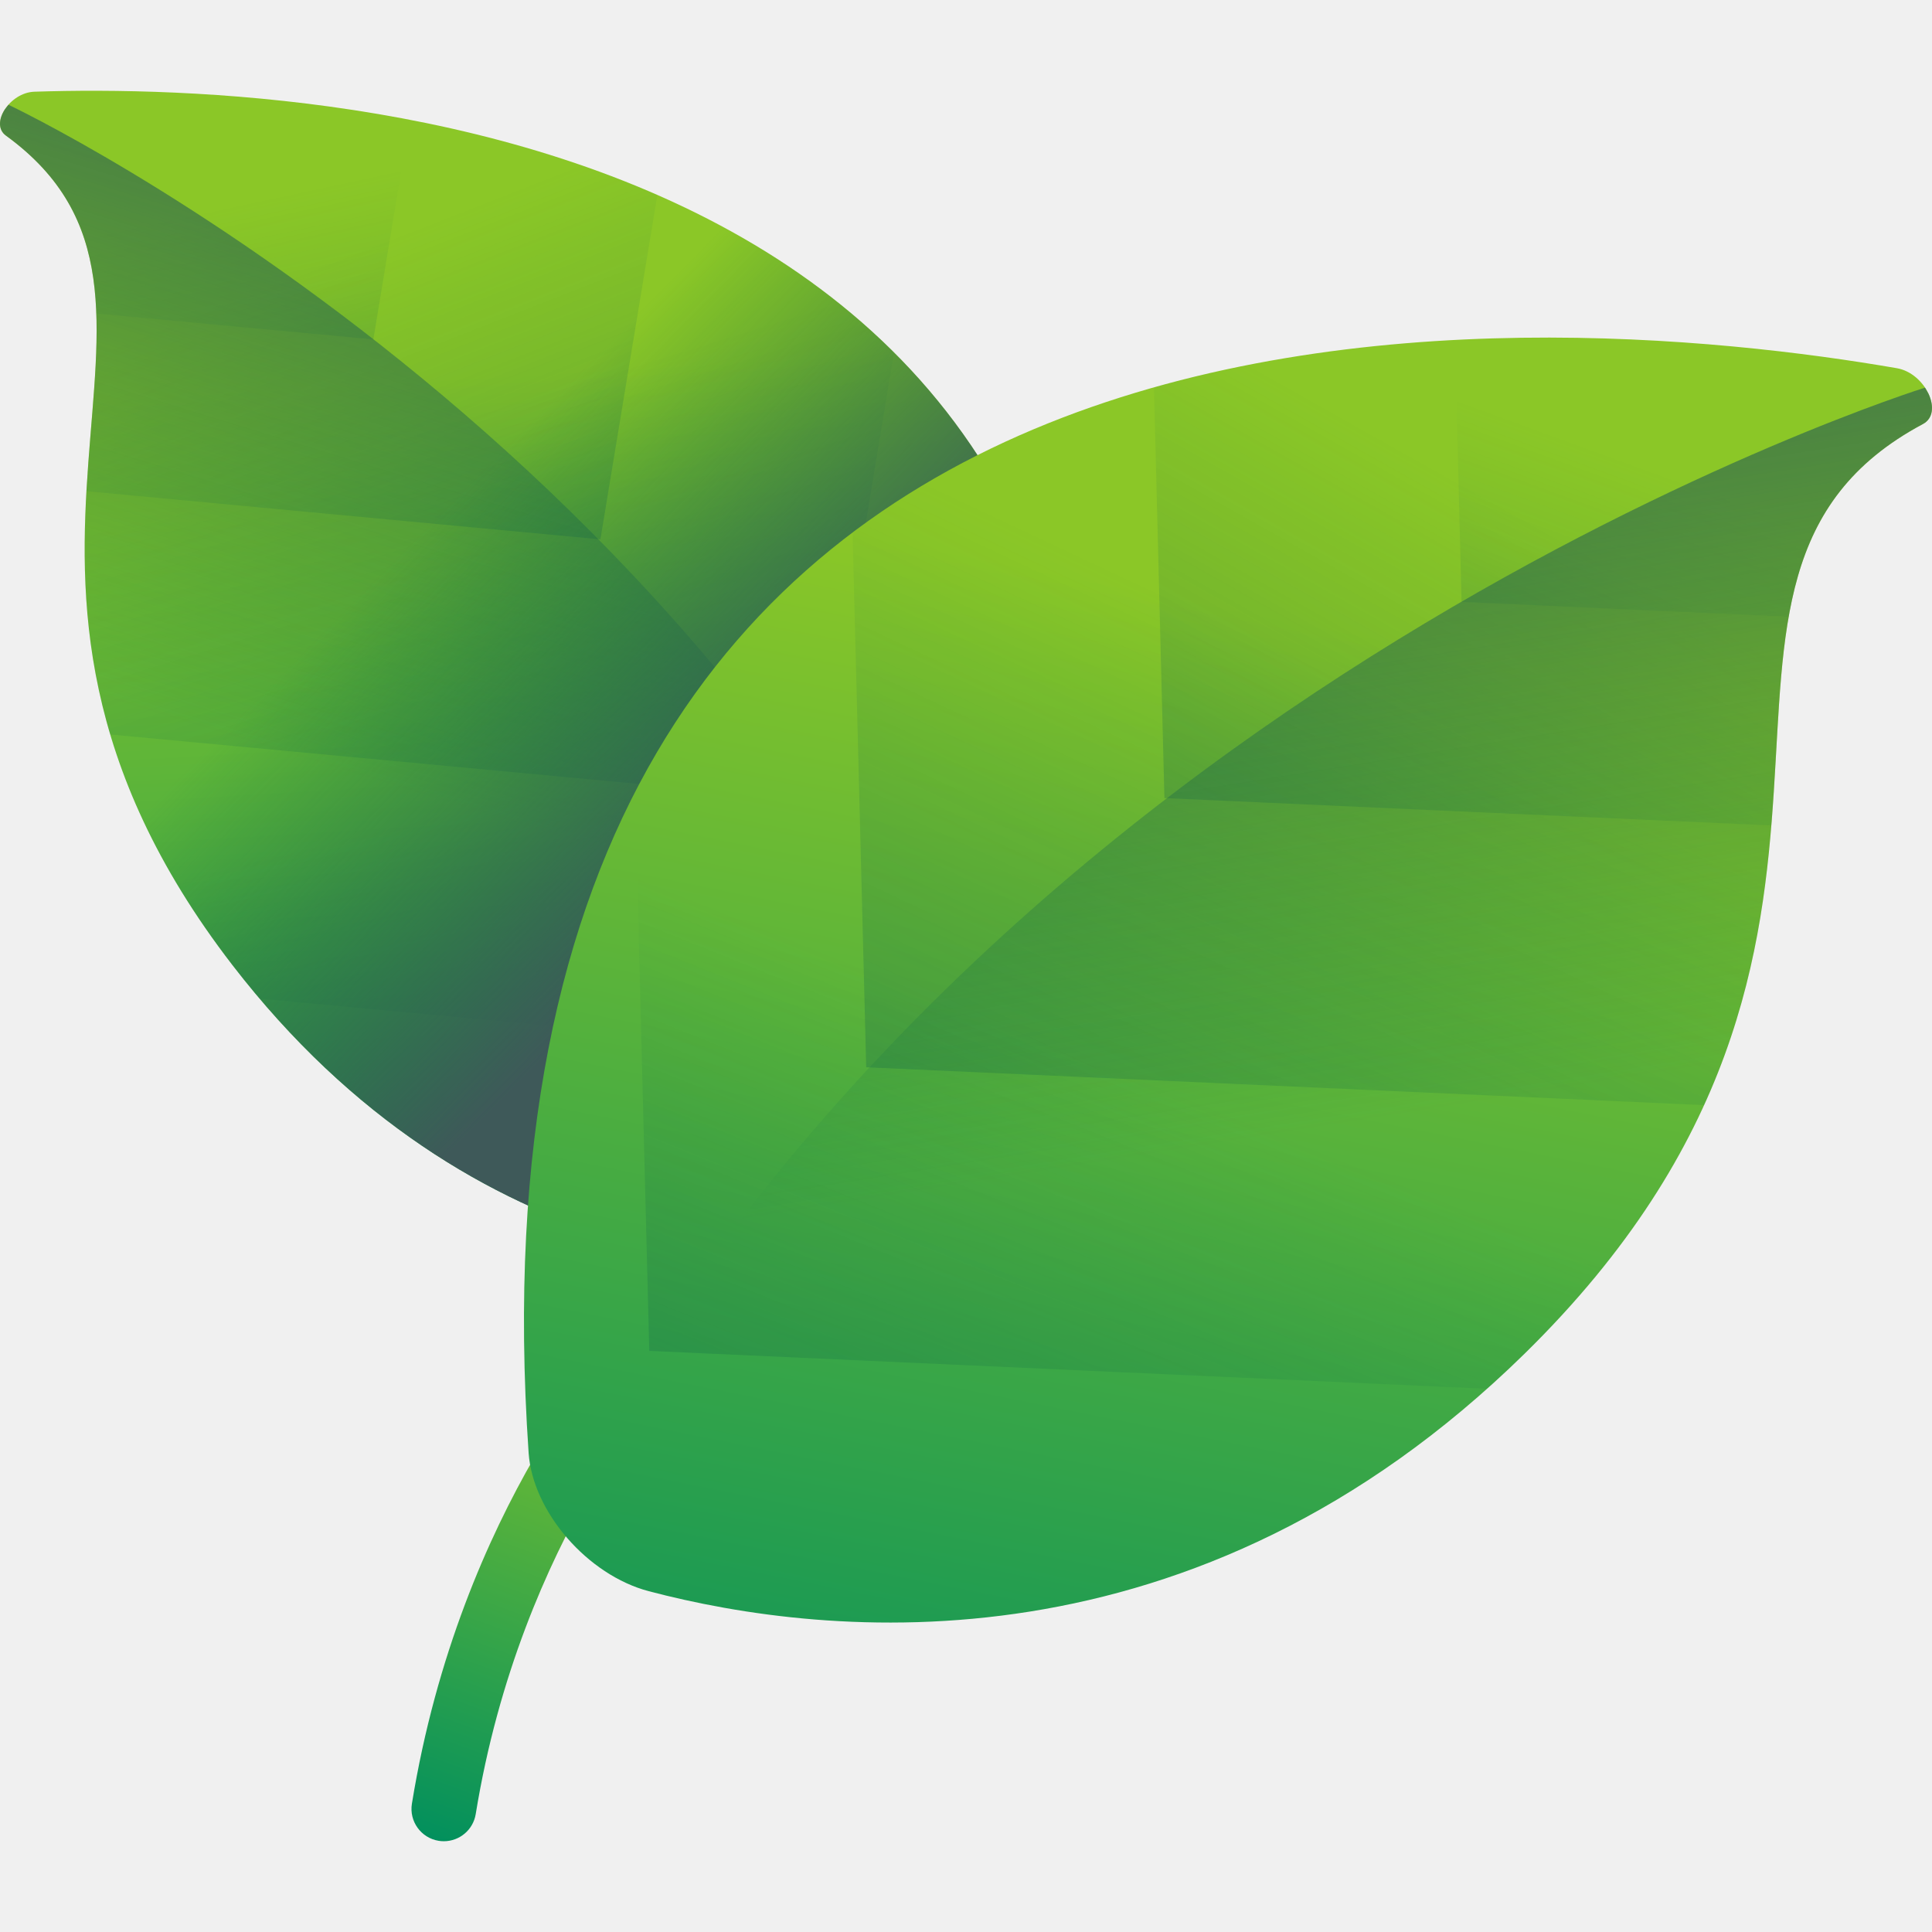
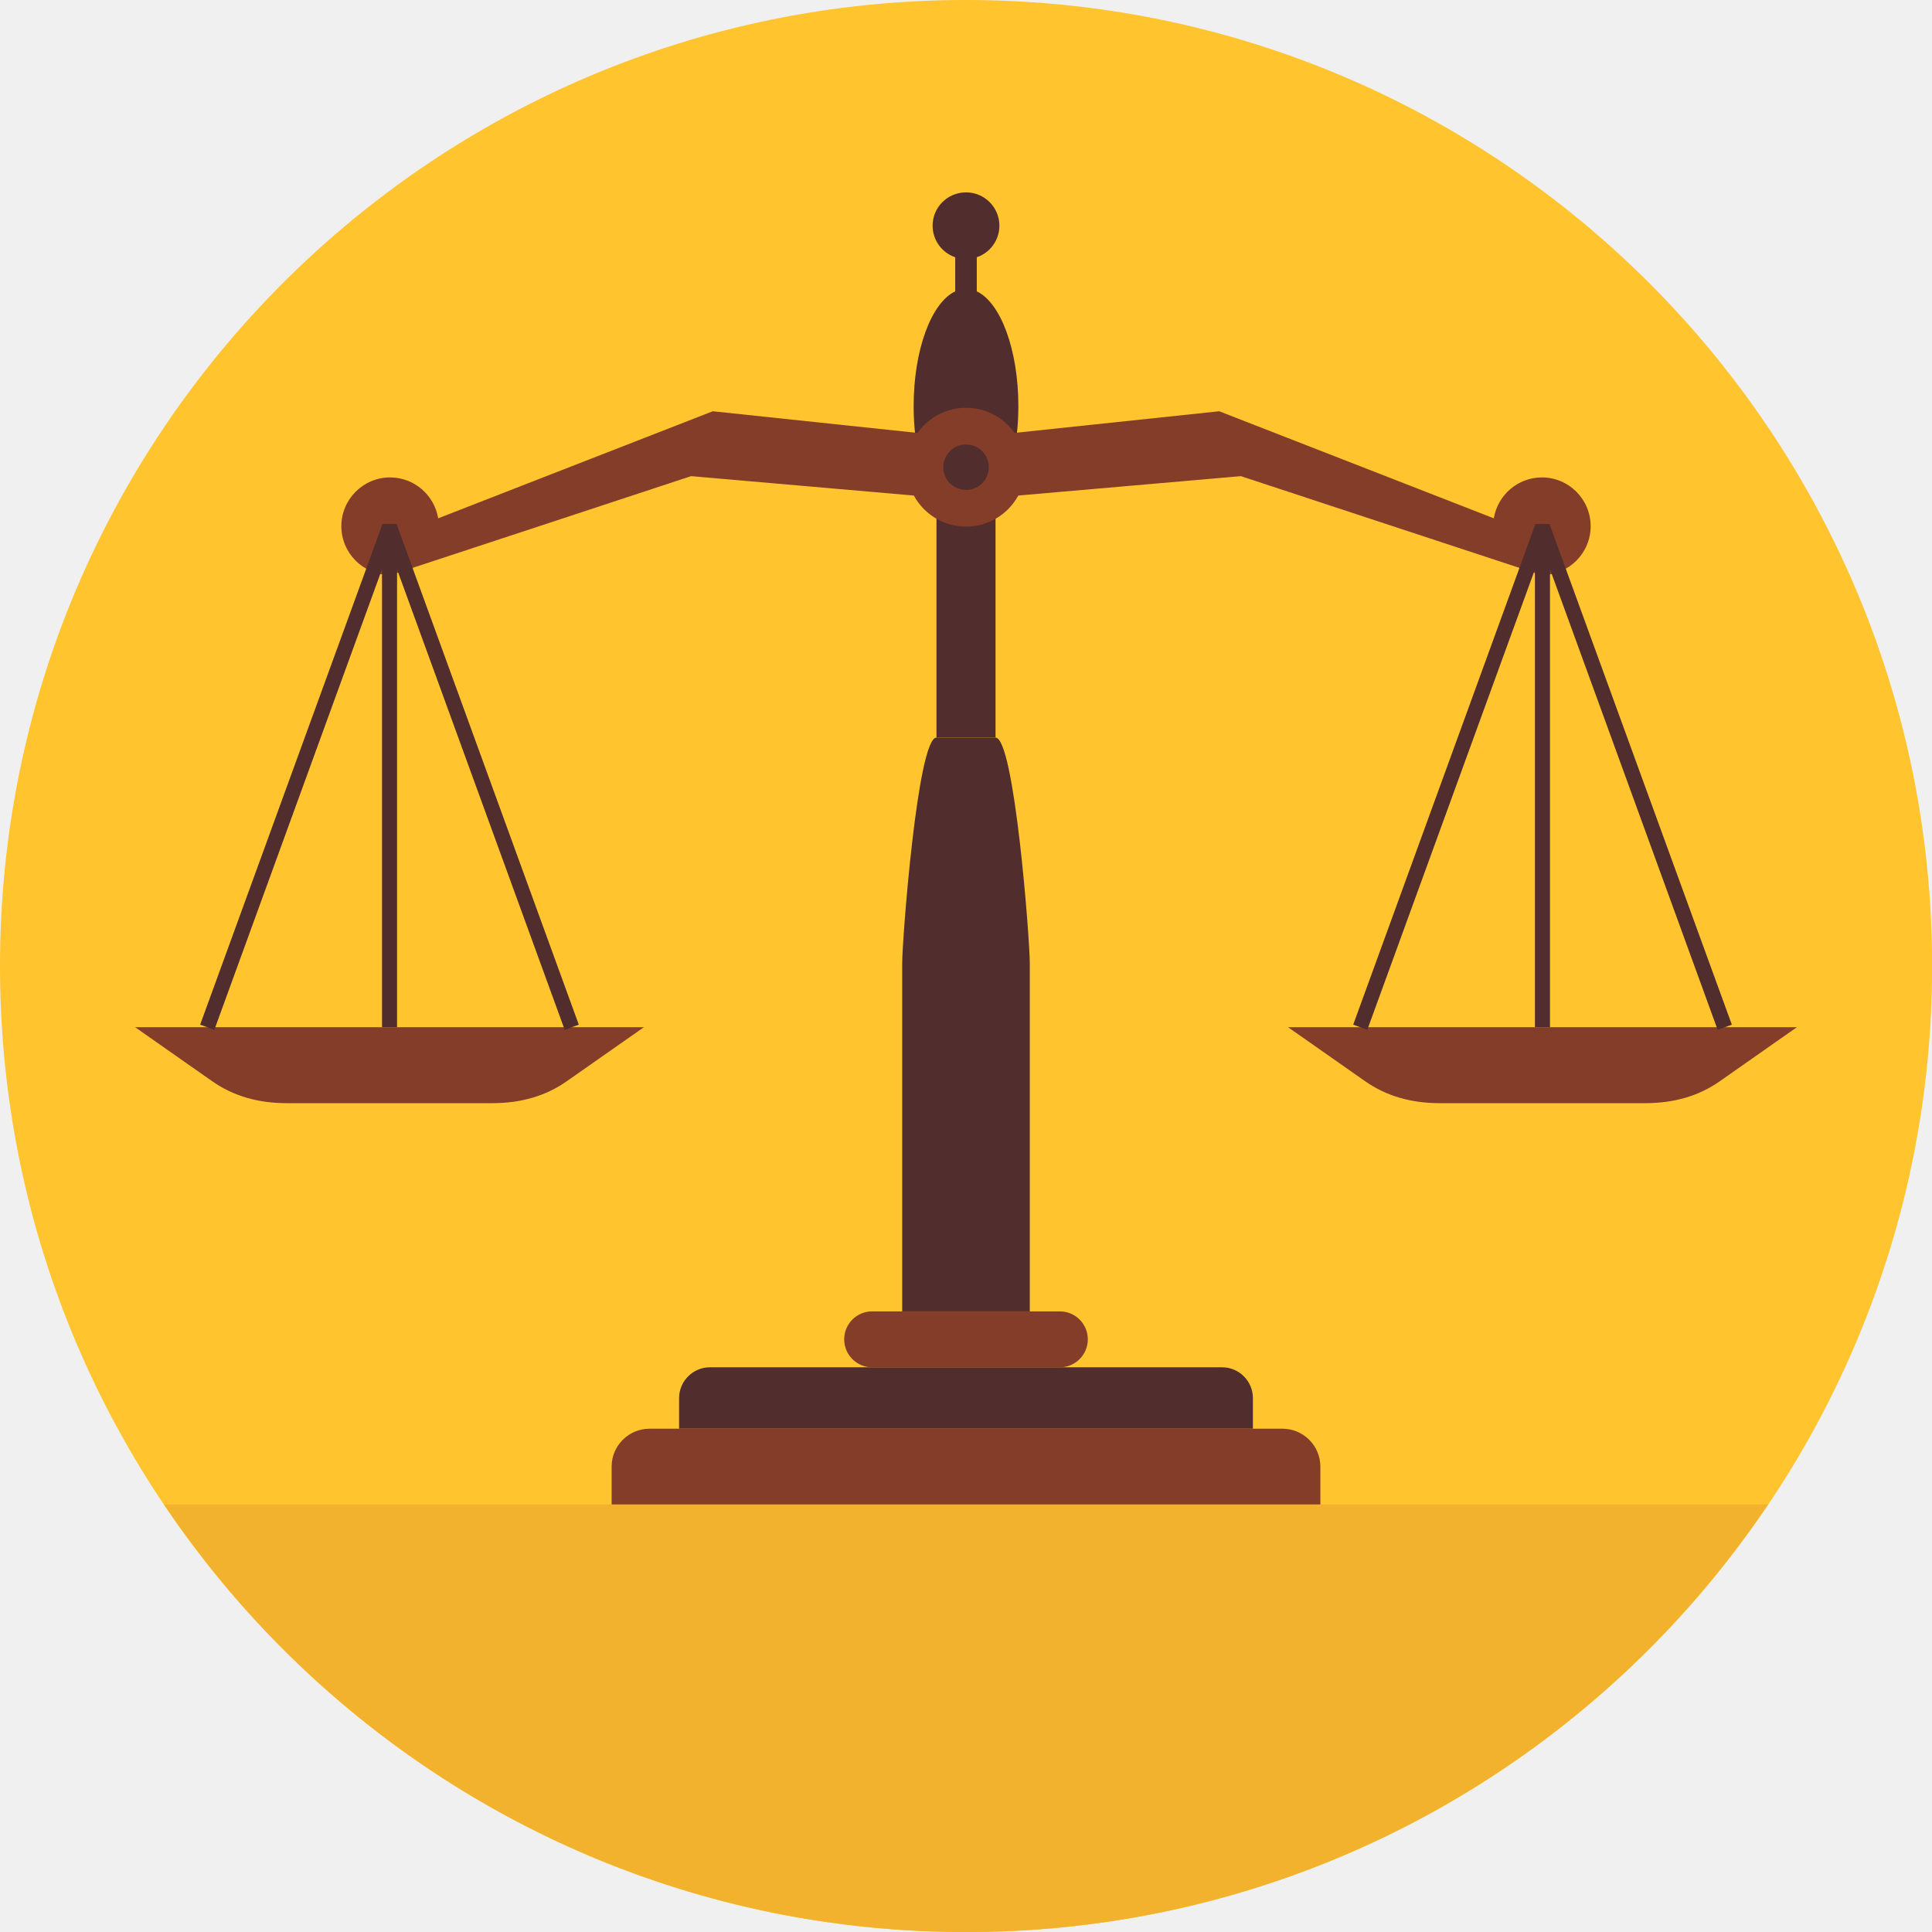
<svg xmlns="http://www.w3.org/2000/svg" width="60" height="60" viewBox="0 0 60 60" fill="none">
-   <path d="M33.679 46.638C33.724 46.644 33.771 46.647 33.818 46.645C34.289 46.635 34.662 46.244 34.651 45.773C34.47 37.805 30.94 32.787 30.79 32.577C30.515 32.194 29.982 32.106 29.599 32.38C29.217 32.655 29.128 33.187 29.402 33.57C29.437 33.62 32.777 38.399 32.945 45.812C32.955 46.236 33.272 46.581 33.679 46.638Z" fill="url(#paint0_linear_108_20)" />
-   <path d="M1.069 2.848C10.578 2.537 39.603 4.146 32.877 36.182C32.557 37.706 30.89 39.159 29.235 39.356C24.38 39.936 14.659 39.622 7.215 29.966C-2.348 17.562 7.2 9.31 0.184 4.211C-0.324 3.842 0.302 2.873 1.069 2.848Z" fill="url(#paint1_linear_108_20)" />
-   <path d="M8.066 31.013C7.78 30.676 7.495 30.33 7.215 29.966C-2.348 17.562 7.2 9.31 0.184 4.211C-0.324 3.842 0.303 2.873 1.069 2.848C8.385 2.609 27.253 3.509 32.502 18.529L30.096 33.074L8.066 31.013Z" fill="url(#paint2_linear_108_20)" />
-   <path d="M25.46 24.871L3.424 22.81C0.889 14.291 5.752 8.258 0.184 4.211C-0.324 3.842 0.303 2.873 1.069 2.848C6.882 2.658 19.99 3.187 27.763 10.947L25.46 24.871Z" fill="url(#paint3_linear_108_20)" />
-   <path d="M2.686 15.255L18.646 16.75L20.416 6.05C17.905 4.95 15.268 4.209 12.722 3.72C8.105 2.826 3.788 2.759 1.07 2.848C0.304 2.872 -0.323 3.842 0.182 4.211C2.307 5.756 2.915 7.586 2.99 9.736C3.053 11.385 2.8 13.221 2.686 15.255Z" fill="url(#paint4_linear_108_20)" />
-   <path d="M2.99 9.737L11.595 10.54L12.722 3.72C8.105 2.826 3.788 2.759 1.07 2.848C0.304 2.872 -0.323 3.842 0.182 4.211C2.307 5.756 2.915 7.586 2.99 9.737Z" fill="url(#paint5_linear_108_20)" />
-   <path d="M7.215 29.966C-2.348 17.562 7.2 9.31 0.184 4.211C-0.07 4.027 -0.04 3.692 0.149 3.4L0.263 3.254C0.263 3.254 23.942 14.406 32.03 37.792C31.318 38.613 30.274 39.232 29.235 39.356C24.38 39.936 14.659 39.622 7.215 29.966Z" fill="url(#paint6_linear_108_20)" />
-   <path d="M1.069 2.848C10.578 2.537 39.603 4.146 32.877 36.182C32.557 37.706 30.89 39.159 29.235 39.356C24.38 39.936 14.659 39.622 7.215 29.966C-2.348 17.562 7.2 9.31 0.184 4.211C-0.324 3.842 0.302 2.873 1.069 2.848Z" fill="url(#paint7_linear_108_20)" />
-   <path d="M13.784 57.181C13.731 57.181 13.676 57.177 13.622 57.168C13.075 57.079 12.703 56.563 12.792 56.016C14.297 46.758 19.227 41.482 19.436 41.262C19.818 40.86 20.454 40.843 20.856 41.225C21.258 41.607 21.274 42.242 20.893 42.644C20.844 42.696 16.174 47.725 14.774 56.338C14.694 56.831 14.268 57.181 13.784 57.181Z" fill="url(#paint8_linear_108_20)" />
-   <path d="M58.909 11.435C47.876 9.528 13.781 6.689 16.417 45.124C16.543 46.953 18.251 48.917 20.148 49.416C25.713 50.881 37.094 52.093 47.34 42.047C60.502 29.142 50.713 17.972 59.719 13.168C60.371 12.82 59.798 11.589 58.909 11.435Z" fill="url(#paint9_linear_108_20)" />
-   <path d="M46.178 43.13C46.566 42.783 46.954 42.426 47.34 42.047C60.502 29.142 50.713 17.972 59.719 13.168C60.371 12.82 59.798 11.589 58.909 11.435C50.42 9.968 28.28 7.953 19.722 24.608L20.164 41.953L46.178 43.13Z" fill="url(#paint10_linear_108_20)" />
-   <path d="M26.901 33.145L52.921 34.321C57.261 24.804 52.571 16.981 59.719 13.168C60.371 12.82 59.798 11.589 58.909 11.435C52.164 10.269 36.799 8.757 26.477 16.539L26.901 33.145Z" fill="url(#paint11_linear_108_20)" />
-   <path d="M55.009 25.635L36.162 24.785L35.837 12.026C38.943 11.151 42.137 10.715 45.184 10.559C50.711 10.267 55.754 10.89 58.908 11.435C59.797 11.587 60.37 12.82 59.721 13.168C56.994 14.624 55.987 16.659 55.551 19.153C55.21 21.064 55.206 23.246 55.009 25.635Z" fill="url(#paint12_linear_108_20)" />
-   <path d="M55.551 19.153L45.39 18.692L45.184 10.559C50.711 10.267 55.754 10.89 58.908 11.435C59.797 11.587 60.37 12.82 59.721 13.168C56.994 14.624 55.987 16.659 55.551 19.153Z" fill="url(#paint13_linear_108_20)" />
-   <path d="M47.34 42.047C60.502 29.142 50.713 17.972 59.719 13.168C60.045 12.994 60.065 12.599 59.892 12.229L59.783 12.039C59.783 12.039 30.369 21.193 17.143 47.139C17.84 48.212 18.956 49.103 20.148 49.416C25.713 50.881 37.094 52.093 47.34 42.047Z" fill="url(#paint14_linear_108_20)" />
+   <g clip-path="url(#clip0_223_5)">
+     <path d="M30.002 60.004C46.571 60.004 60.004 46.571 60.004 30.002C60.004 13.432 46.571 0 30.002 0C13.432 0 0 13.432 0 30.002C0 46.571 13.432 60.004 30.002 60.004Z" fill="#FFC42E" />
+     <path fill-rule="evenodd" clip-rule="evenodd" d="M54.909 46.721C49.522 54.732 40.379 60 30.002 60C19.621 60 10.478 54.732 5.091 46.721H54.909Z" fill="#F2B22E" />
+     <path fill-rule="evenodd" clip-rule="evenodd" d="M22.042 42.463H37.958C38.479 42.463 38.91 42.893 38.91 43.418V44.37H21.09V43.418C21.09 42.893 21.521 42.463 22.042 42.463Z" fill="#512D2D" />
+     <path fill-rule="evenodd" clip-rule="evenodd" d="M18.995 46.721H41.005V45.545C41.005 44.898 40.476 44.37 39.829 44.37H20.171C19.524 44.37 18.995 44.898 18.995 45.545V46.721Z" fill="#833D29" />
+     <path fill-rule="evenodd" clip-rule="evenodd" d="M31.981 40.726V29.908C31.981 29.17 31.503 22.907 30.917 22.907H29.083C28.497 22.907 28.019 29.17 28.019 29.908V40.726H31.981Z" fill="#512D2D" />
+     <path fill-rule="evenodd" clip-rule="evenodd" d="M30.917 22.907H29.083V15.62C28.656 14.965 28.374 13.861 28.374 12.613C28.374 10.858 28.927 9.396 29.665 9.049V7.989C29.256 7.851 28.963 7.464 28.963 7.008C28.963 6.437 29.427 5.974 30.002 5.974C30.573 5.974 31.037 6.437 31.037 7.008C31.037 7.464 30.744 7.851 30.335 7.989V9.049C31.073 9.396 31.626 10.858 31.626 12.613C31.626 13.861 31.344 14.965 30.917 15.62V22.907Z" fill="#512D2D" />
+     <path d="M32.914 40.726H27.085C26.606 40.726 26.217 41.115 26.217 41.594C26.217 42.074 26.606 42.463 27.085 42.463H32.914C33.394 42.463 33.783 42.074 33.783 41.594C33.783 41.115 33.394 40.726 32.914 40.726Z" fill="#833D29" />
+     <path fill-rule="evenodd" clip-rule="evenodd" d="M29.998 13.604L22.136 12.772L13.608 16.097C13.489 15.377 12.866 14.827 12.114 14.827C11.278 14.827 10.601 15.507 10.601 16.343C10.601 17.175 11.278 17.856 12.114 17.856V17.866C15.218 16.843 18.351 15.815 21.463 14.787L29.901 15.522L29.897 15.54L29.998 15.533L30.103 15.54L30.099 15.522L38.537 14.787C41.649 15.815 44.782 16.843 47.886 17.866V17.856C48.722 17.856 49.399 17.175 49.399 16.343C49.399 15.507 48.722 14.827 47.886 14.827C47.134 14.827 46.511 15.377 46.392 16.097L37.864 12.772L29.998 13.604Z" fill="#833D29" />
+     <path d="M30.002 16.354C31.021 16.354 31.847 15.528 31.847 14.509C31.847 13.49 31.021 12.664 30.002 12.664C28.983 12.664 28.157 13.49 28.157 14.509C28.157 15.528 28.983 16.354 30.002 16.354Z" fill="#833D29" />
+     <path d="M30.002 15.214C30.392 15.214 30.707 14.899 30.707 14.509C30.707 14.119 30.392 13.803 30.002 13.803C29.612 13.803 29.296 14.119 29.296 14.509C29.296 14.899 29.612 15.214 30.002 15.214Z" fill="#512D2D" />
+     <path fill-rule="evenodd" clip-rule="evenodd" d="M4.197 31.901H19.997L17.599 33.58C16.951 34.036 16.18 34.26 15.287 34.26H8.908C8.011 34.26 7.244 34.036 6.592 33.58L4.197 31.901Z" fill="#833D29" />
+     <path d="M17.537 31.981L12.096 17.038L6.657 31.981L6.216 31.822L11.879 16.274H12.316L17.975 31.822L17.537 31.981Z" fill="#512D2D" />
+     <path d="M12.331 16.354V31.901H11.864V16.354H12.331Z" fill="#512D2D" />
+     <path fill-rule="evenodd" clip-rule="evenodd" d="M55.803 31.901H40.002L42.398 33.58C43.049 34.036 43.82 34.26 44.713 34.26H51.092C51.989 34.26 52.757 34.036 53.408 33.58L55.803 31.901Z" fill="#833D29" />
+     <path d="M42.025 31.822L47.684 16.274H48.121L53.784 31.822L53.343 31.981L47.904 17.038L42.463 31.981L42.025 31.822Z" fill="#512D2D" />
+     <path d="M48.136 16.354V31.901H47.669V16.354H48.136Z" fill="#512D2D" />
+   </g>
  <defs>
-     <linearGradient id="paint0_linear_108_20" x1="30.63" y1="32.078" x2="33.767" y2="46.657" gradientUnits="userSpaceOnUse">
-       <stop stop-color="#8BC727" />
-       <stop offset="1" stop-color="#02905D" />
-     </linearGradient>
-     <linearGradient id="paint1_linear_108_20" x1="19.265" y1="11.374" x2="21.38" y2="46.885" gradientUnits="userSpaceOnUse">
-       <stop stop-color="#8BC727" />
-       <stop offset="1" stop-color="#02905D" />
-     </linearGradient>
-     <linearGradient id="paint2_linear_108_20" x1="18.804" y1="23.994" x2="29.385" y2="66.684" gradientUnits="userSpaceOnUse">
-       <stop stop-color="#026841" stop-opacity="0" />
-       <stop offset="1" stop-color="#3E5959" />
-     </linearGradient>
-     <linearGradient id="paint3_linear_108_20" x1="14.4" y1="12.938" x2="29.765" y2="62.494" gradientUnits="userSpaceOnUse">
-       <stop stop-color="#026841" stop-opacity="0" />
-       <stop offset="1" stop-color="#3E5959" />
-     </linearGradient>
-     <linearGradient id="paint4_linear_108_20" x1="10.545" y1="8.009" x2="25.452" y2="46.021" gradientUnits="userSpaceOnUse">
-       <stop stop-color="#026841" stop-opacity="0" />
-       <stop offset="1" stop-color="#3E5959" />
-     </linearGradient>
-     <linearGradient id="paint5_linear_108_20" x1="6.957" y1="6.434" x2="14.342" y2="40.756" gradientUnits="userSpaceOnUse">
-       <stop stop-color="#026841" stop-opacity="0" />
-       <stop offset="1" stop-color="#3E5959" />
-     </linearGradient>
-     <linearGradient id="paint6_linear_108_20" x1="14.685" y1="25.19" x2="22.271" y2="0.418" gradientUnits="userSpaceOnUse">
-       <stop stop-color="#026841" stop-opacity="0" />
-       <stop offset="1" stop-color="#3E5959" />
-     </linearGradient>
-     <linearGradient id="paint7_linear_108_20" x1="13.205" y1="16.399" x2="23.29" y2="26.368" gradientUnits="userSpaceOnUse">
-       <stop stop-color="#026841" stop-opacity="0" />
-       <stop offset="1" stop-color="#3E5959" />
-     </linearGradient>
-     <linearGradient id="paint8_linear_108_20" x1="19.724" y1="40.723" x2="13.696" y2="57.215" gradientUnits="userSpaceOnUse">
-       <stop stop-color="#8BC727" />
-       <stop offset="1" stop-color="#02905D" />
-     </linearGradient>
-     <linearGradient id="paint9_linear_108_20" x1="36.267" y1="18.409" x2="28.036" y2="59.449" gradientUnits="userSpaceOnUse">
-       <stop stop-color="#8BC727" />
-       <stop offset="1" stop-color="#02905D" />
-     </linearGradient>
-     <linearGradient id="paint10_linear_108_20" x1="34.829" y1="33.219" x2="15.55" y2="81.282" gradientUnits="userSpaceOnUse">
-       <stop stop-color="#026841" stop-opacity="0" />
-       <stop offset="1" stop-color="#3E5959" />
-     </linearGradient>
-     <linearGradient id="paint11_linear_108_20" x1="41.761" y1="21.041" x2="15.789" y2="76.333" gradientUnits="userSpaceOnUse">
-       <stop stop-color="#026841" stop-opacity="0" />
-       <stop offset="1" stop-color="#3E5959" />
-     </linearGradient>
-     <linearGradient id="paint12_linear_108_20" x1="47.059" y1="15.921" x2="23.496" y2="57.825" gradientUnits="userSpaceOnUse">
-       <stop stop-color="#026841" stop-opacity="0" />
-       <stop offset="1" stop-color="#3E5959" />
-     </linearGradient>
-     <linearGradient id="paint13_linear_108_20" x1="51.499" y1="14.667" x2="37.308" y2="53.491" gradientUnits="userSpaceOnUse">
-       <stop stop-color="#026841" stop-opacity="0" />
-       <stop offset="1" stop-color="#3E5959" />
-     </linearGradient>
-     <linearGradient id="paint14_linear_108_20" x1="39.438" y1="35.283" x2="34.618" y2="5.162" gradientUnits="userSpaceOnUse">
-       <stop stop-color="#026841" stop-opacity="0" />
-       <stop offset="1" stop-color="#3E5959" />
-     </linearGradient>
+     <clipPath id="clip0_223_5">
+       <rect width="60" height="60" fill="white" />
+     </clipPath>
  </defs>
</svg>
